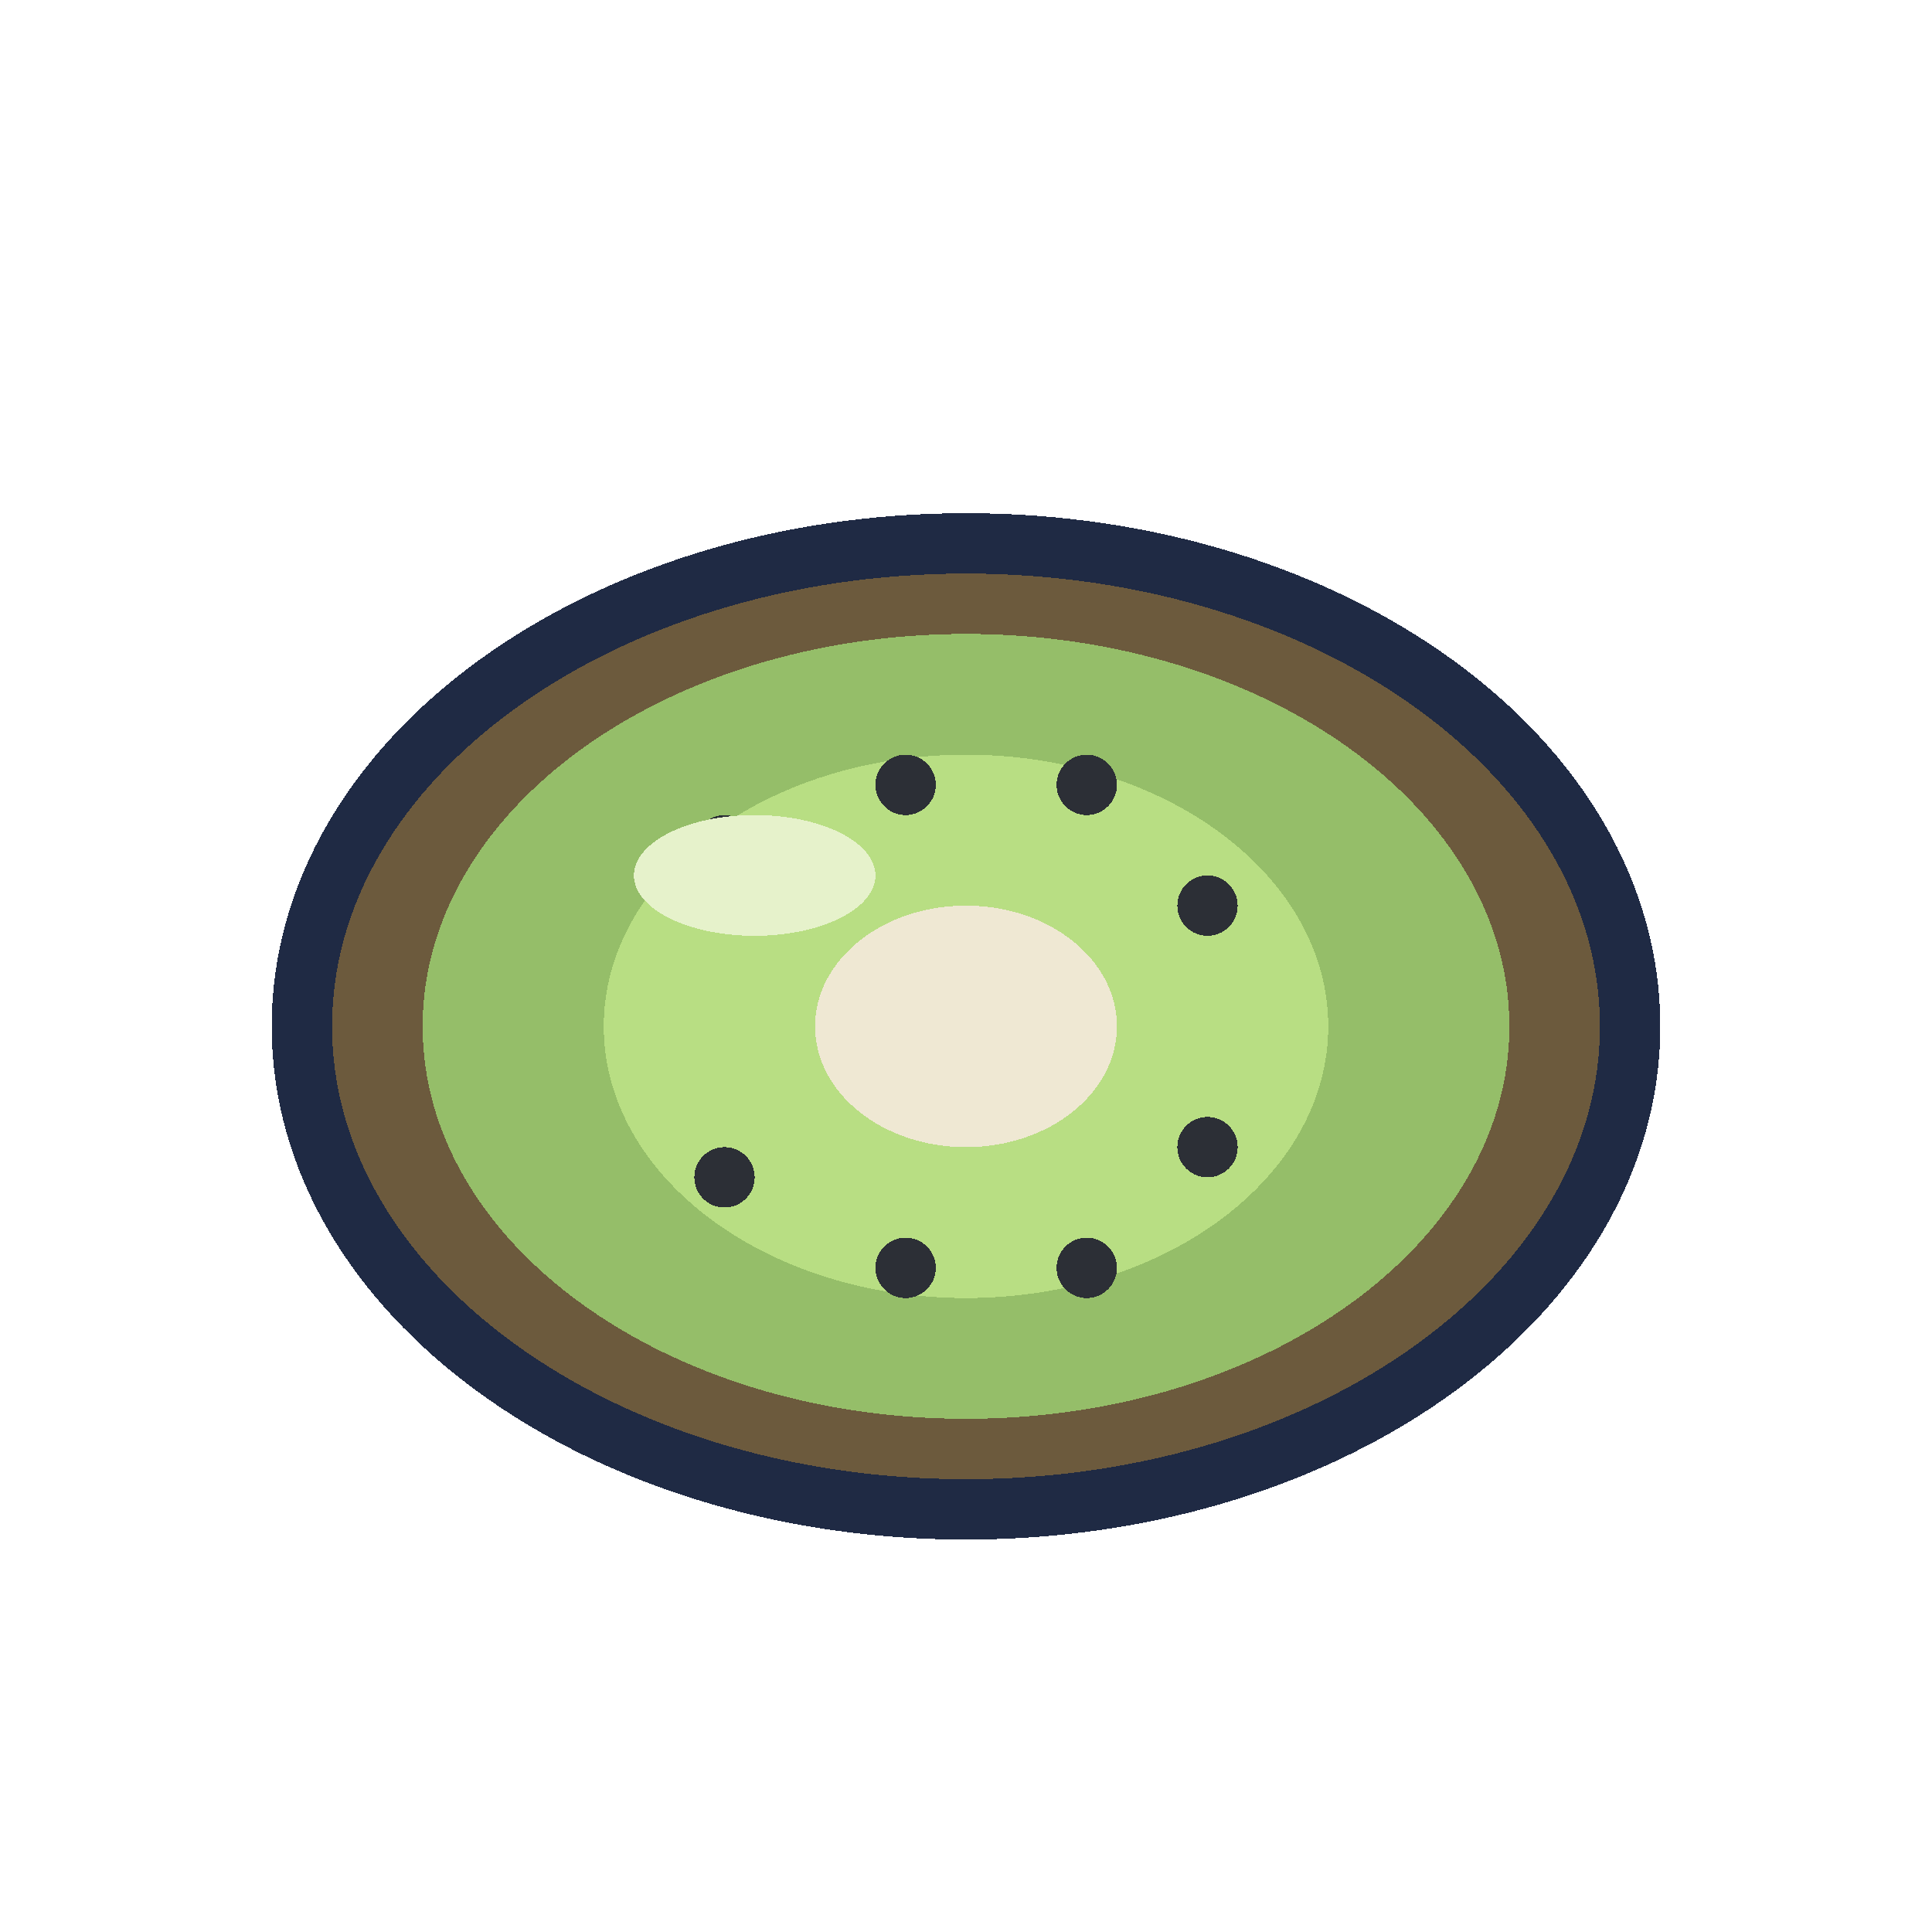
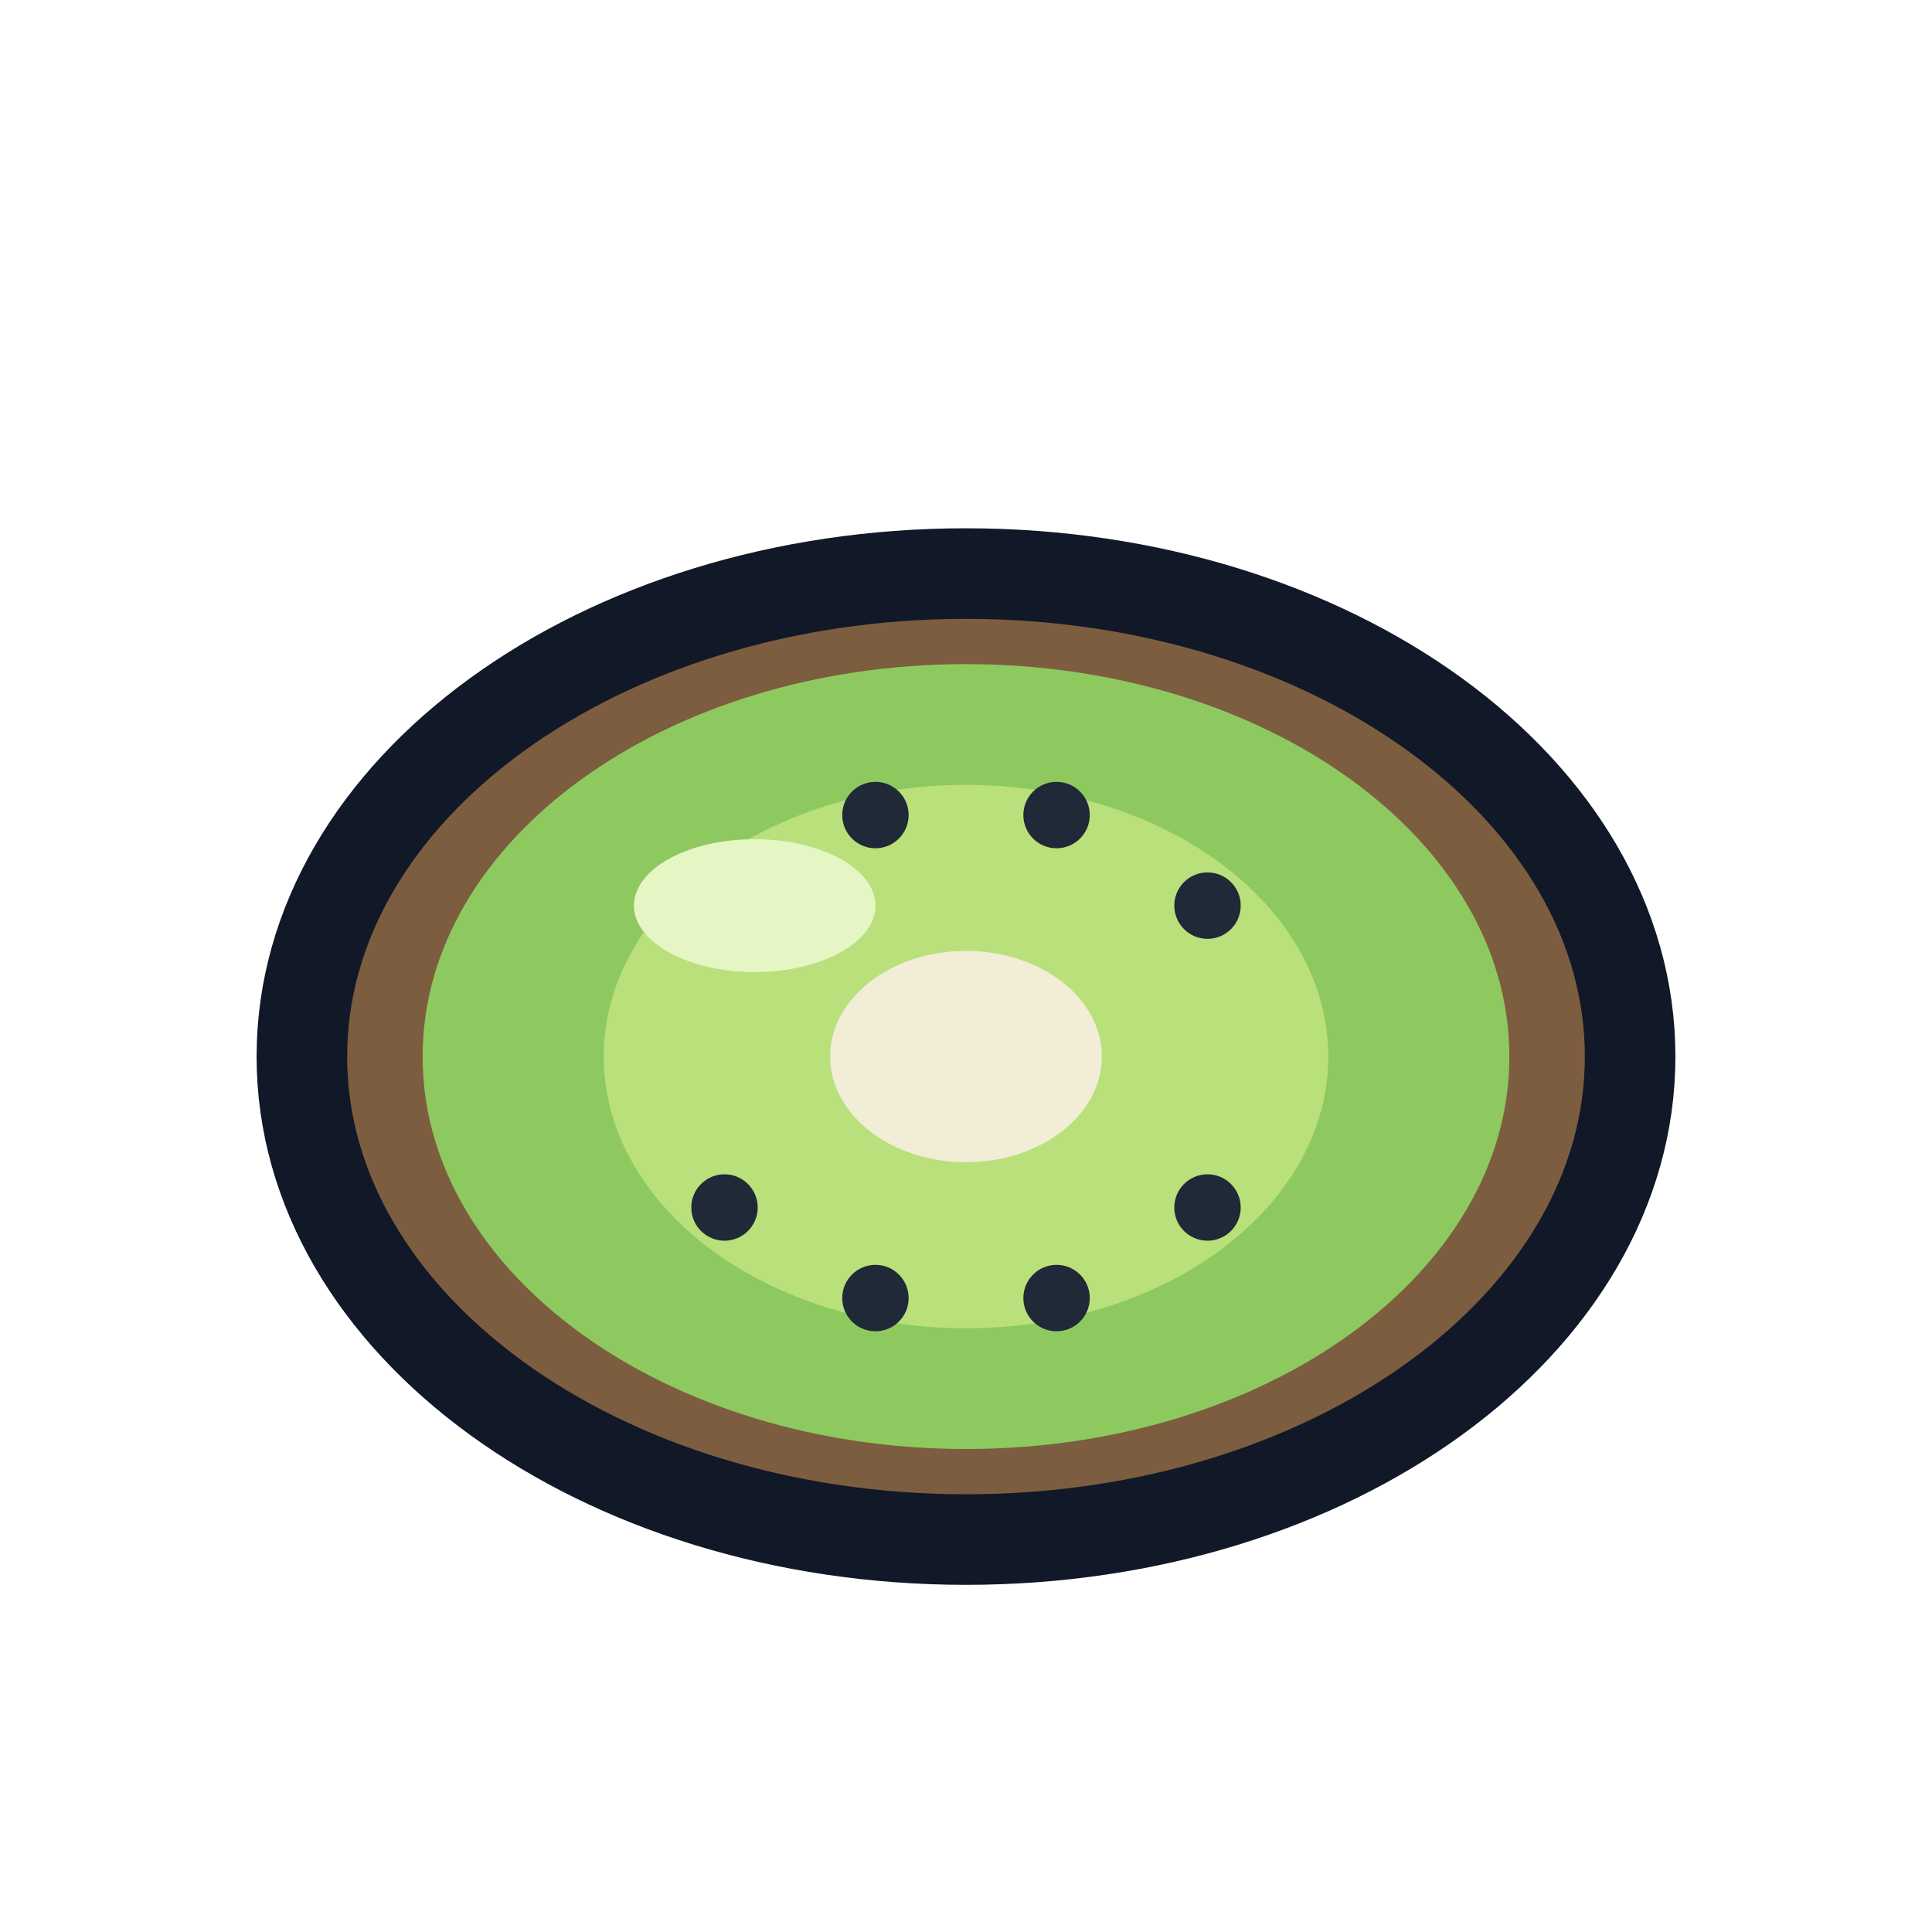
- <svg xmlns="http://www.w3.org/2000/svg" viewBox="0 0 64 64" shape-rendering="crispEdges" role="img" aria-label="kiwi">
+ <svg xmlns="http://www.w3.org/2000/svg" viewBox="0 0 64 64" role="img" aria-label="kiwi">
  <rect width="64" height="64" fill="transparent" />
-   <ellipse cx="32" cy="34" rx="22" ry="16" fill="#6c5a3d" stroke="#1f2a44" stroke-width="2" />
-   <ellipse cx="32" cy="34" rx="18" ry="13" fill="#95be69" />
-   <ellipse cx="32" cy="34" rx="12" ry="9" fill="#b8de83" />
-   <ellipse cx="32" cy="34" rx="5" ry="4" fill="#efe8d3" />
-   <circle cx="24" cy="28" r="1" fill="#2c2f36" />
-   <circle cx="30" cy="26" r="1" fill="#2c2f36" />
-   <circle cx="36" cy="26" r="1" fill="#2c2f36" />
-   <circle cx="40" cy="30" r="1" fill="#2c2f36" />
-   <circle cx="24" cy="39" r="1" fill="#2c2f36" />
-   <circle cx="30" cy="42" r="1" fill="#2c2f36" />
-   <circle cx="36" cy="42" r="1" fill="#2c2f36" />
-   <circle cx="40" cy="38" r="1" fill="#2c2f36" />
-   <ellipse cx="25" cy="29" rx="4" ry="2" fill="#e6f2cb" />
+   <ellipse cx="32" cy="35" rx="22" ry="16" fill="#7c5d3f" stroke="#111827" stroke-width="3" />
+   <ellipse cx="32" cy="35" rx="18" ry="13" fill="#8ec95f" />
+   <ellipse cx="32" cy="35" rx="12" ry="9" fill="#b9e07b" />
+   <ellipse cx="32" cy="35" rx="4.5" ry="3.5" fill="#f1edd7" />
+   <g fill="#1f2937">
+     <circle cx="24" cy="29" r="1.1" />
+     <circle cx="29" cy="27" r="1.1" />
+     <circle cx="35" cy="27" r="1.1" />
+     <circle cx="40" cy="30" r="1.1" />
+     <circle cx="24" cy="40" r="1.1" />
+     <circle cx="29" cy="43" r="1.1" />
+     <circle cx="35" cy="43" r="1.1" />
+     <circle cx="40" cy="40" r="1.1" />
+   </g>
+   <ellipse cx="25" cy="30" rx="4" ry="2.2" fill="#e5f6c4" />
</svg>
